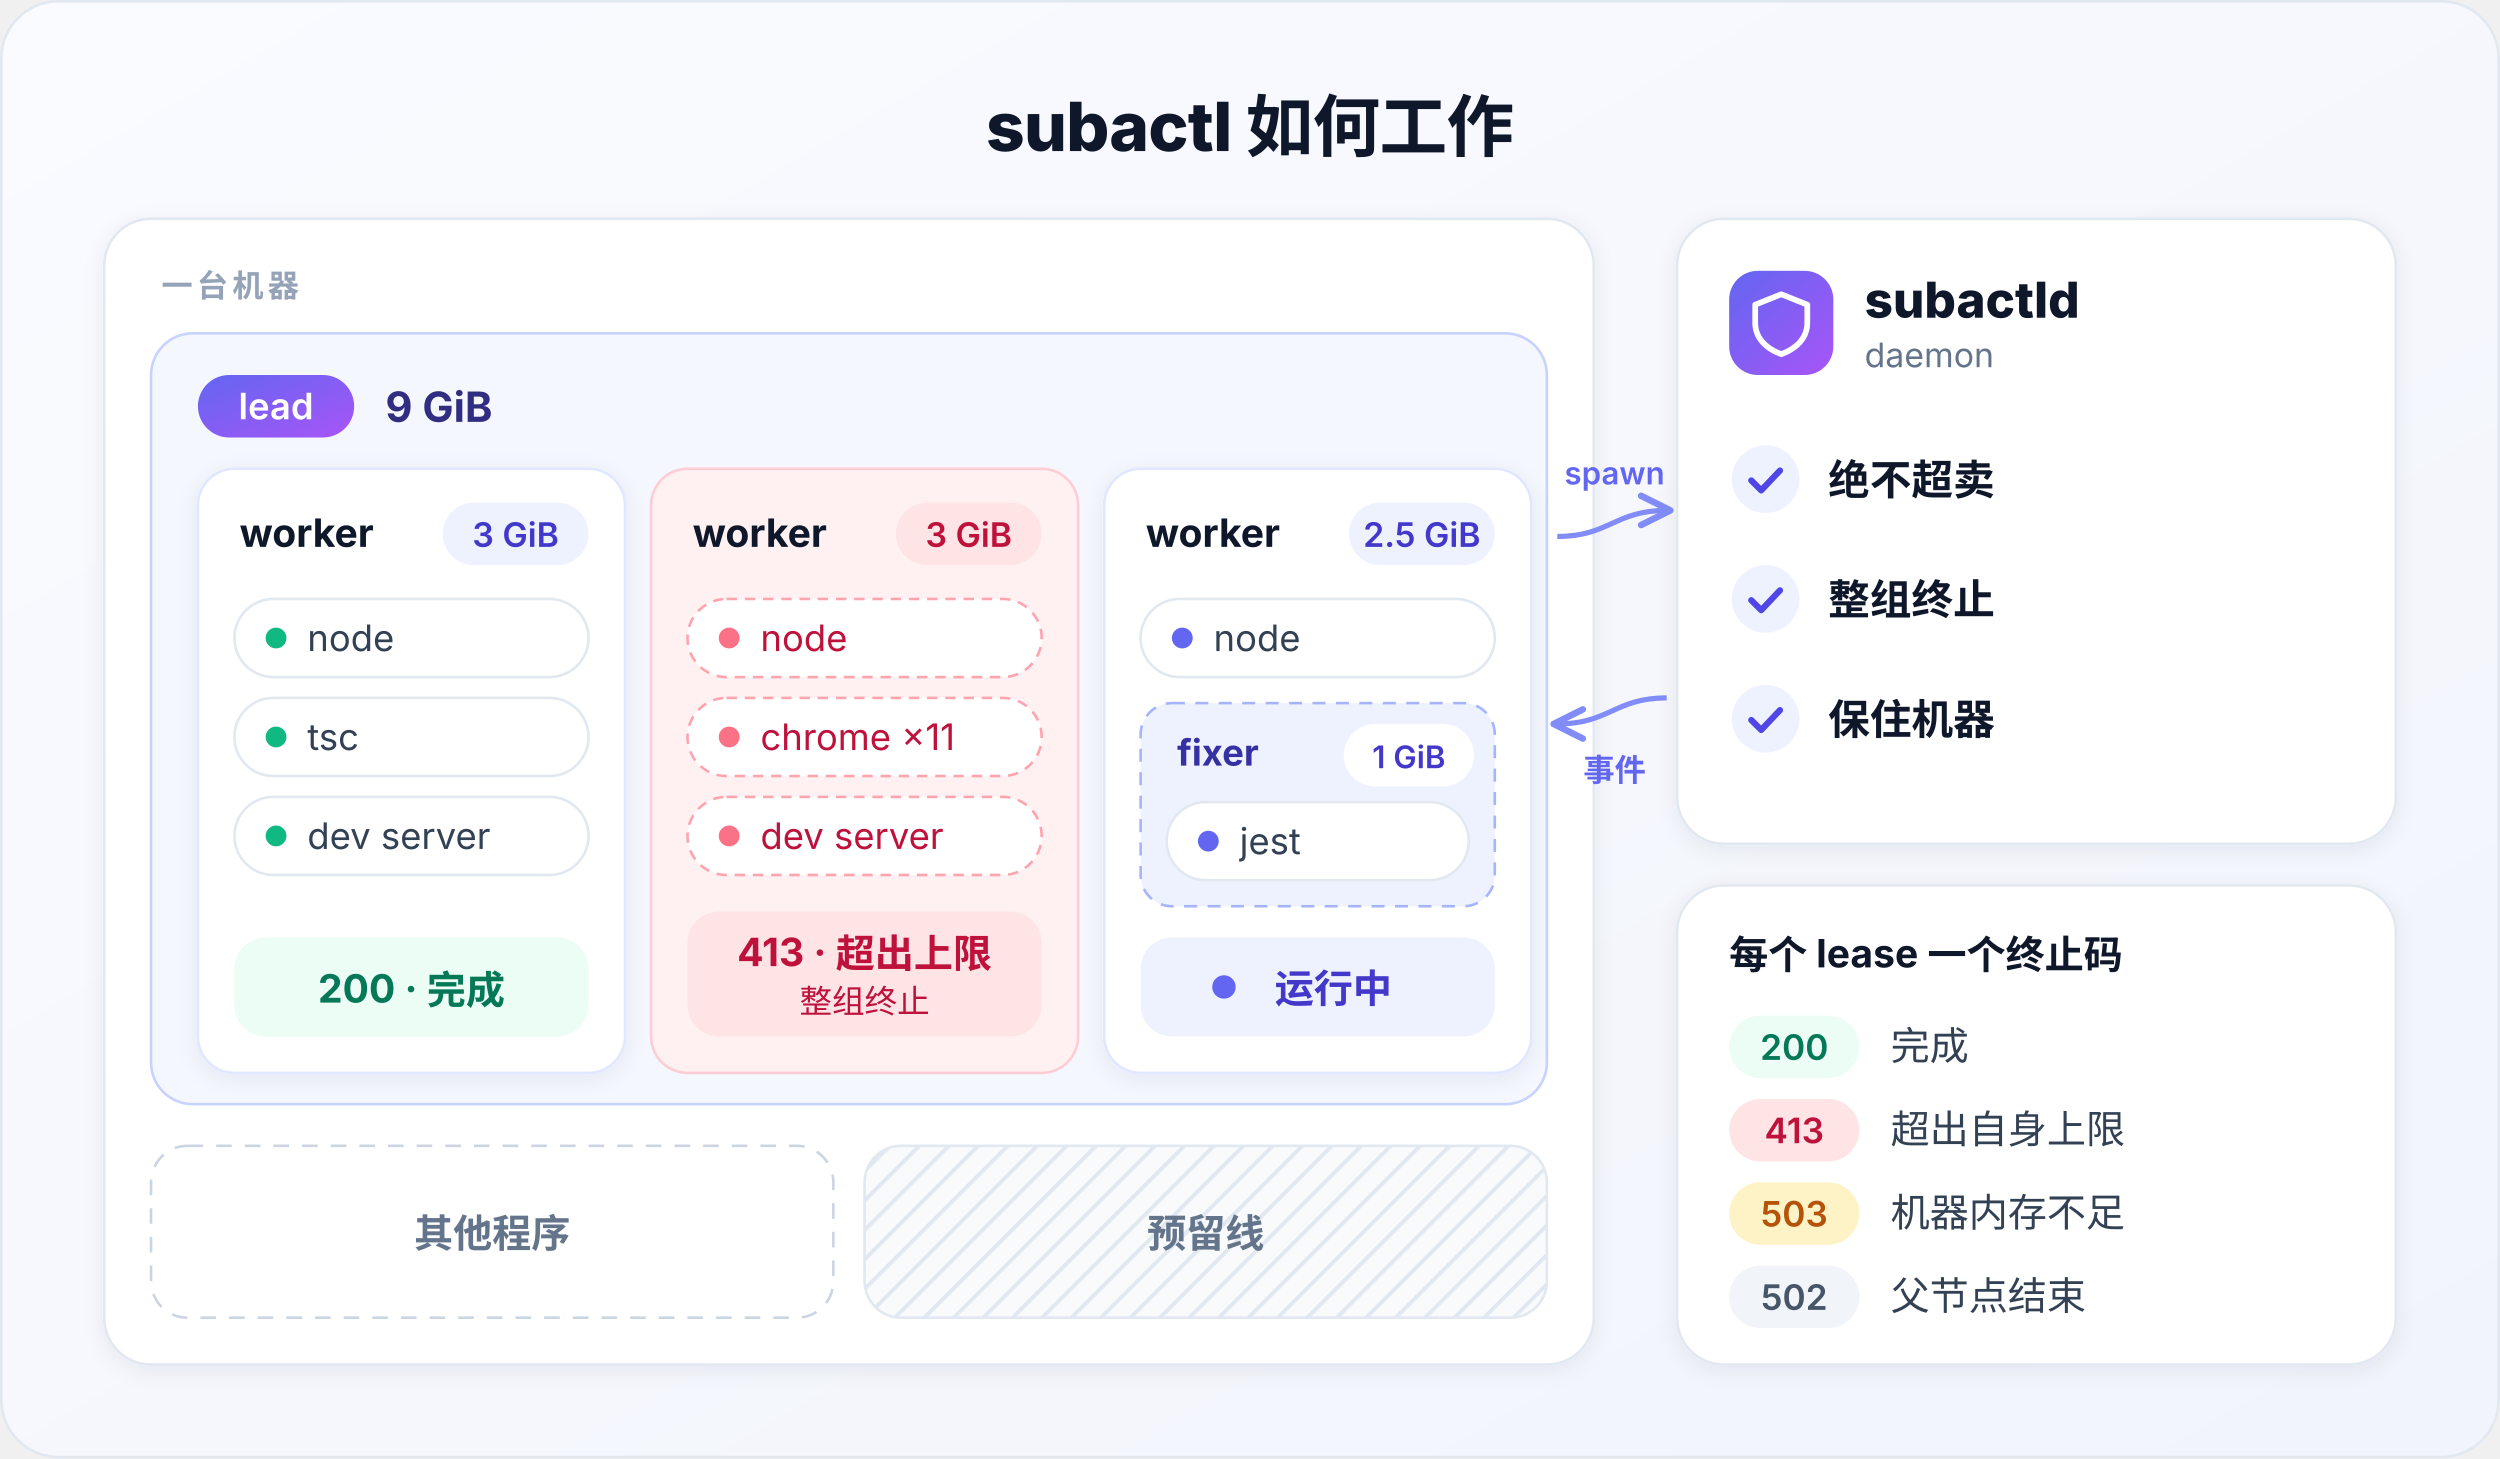
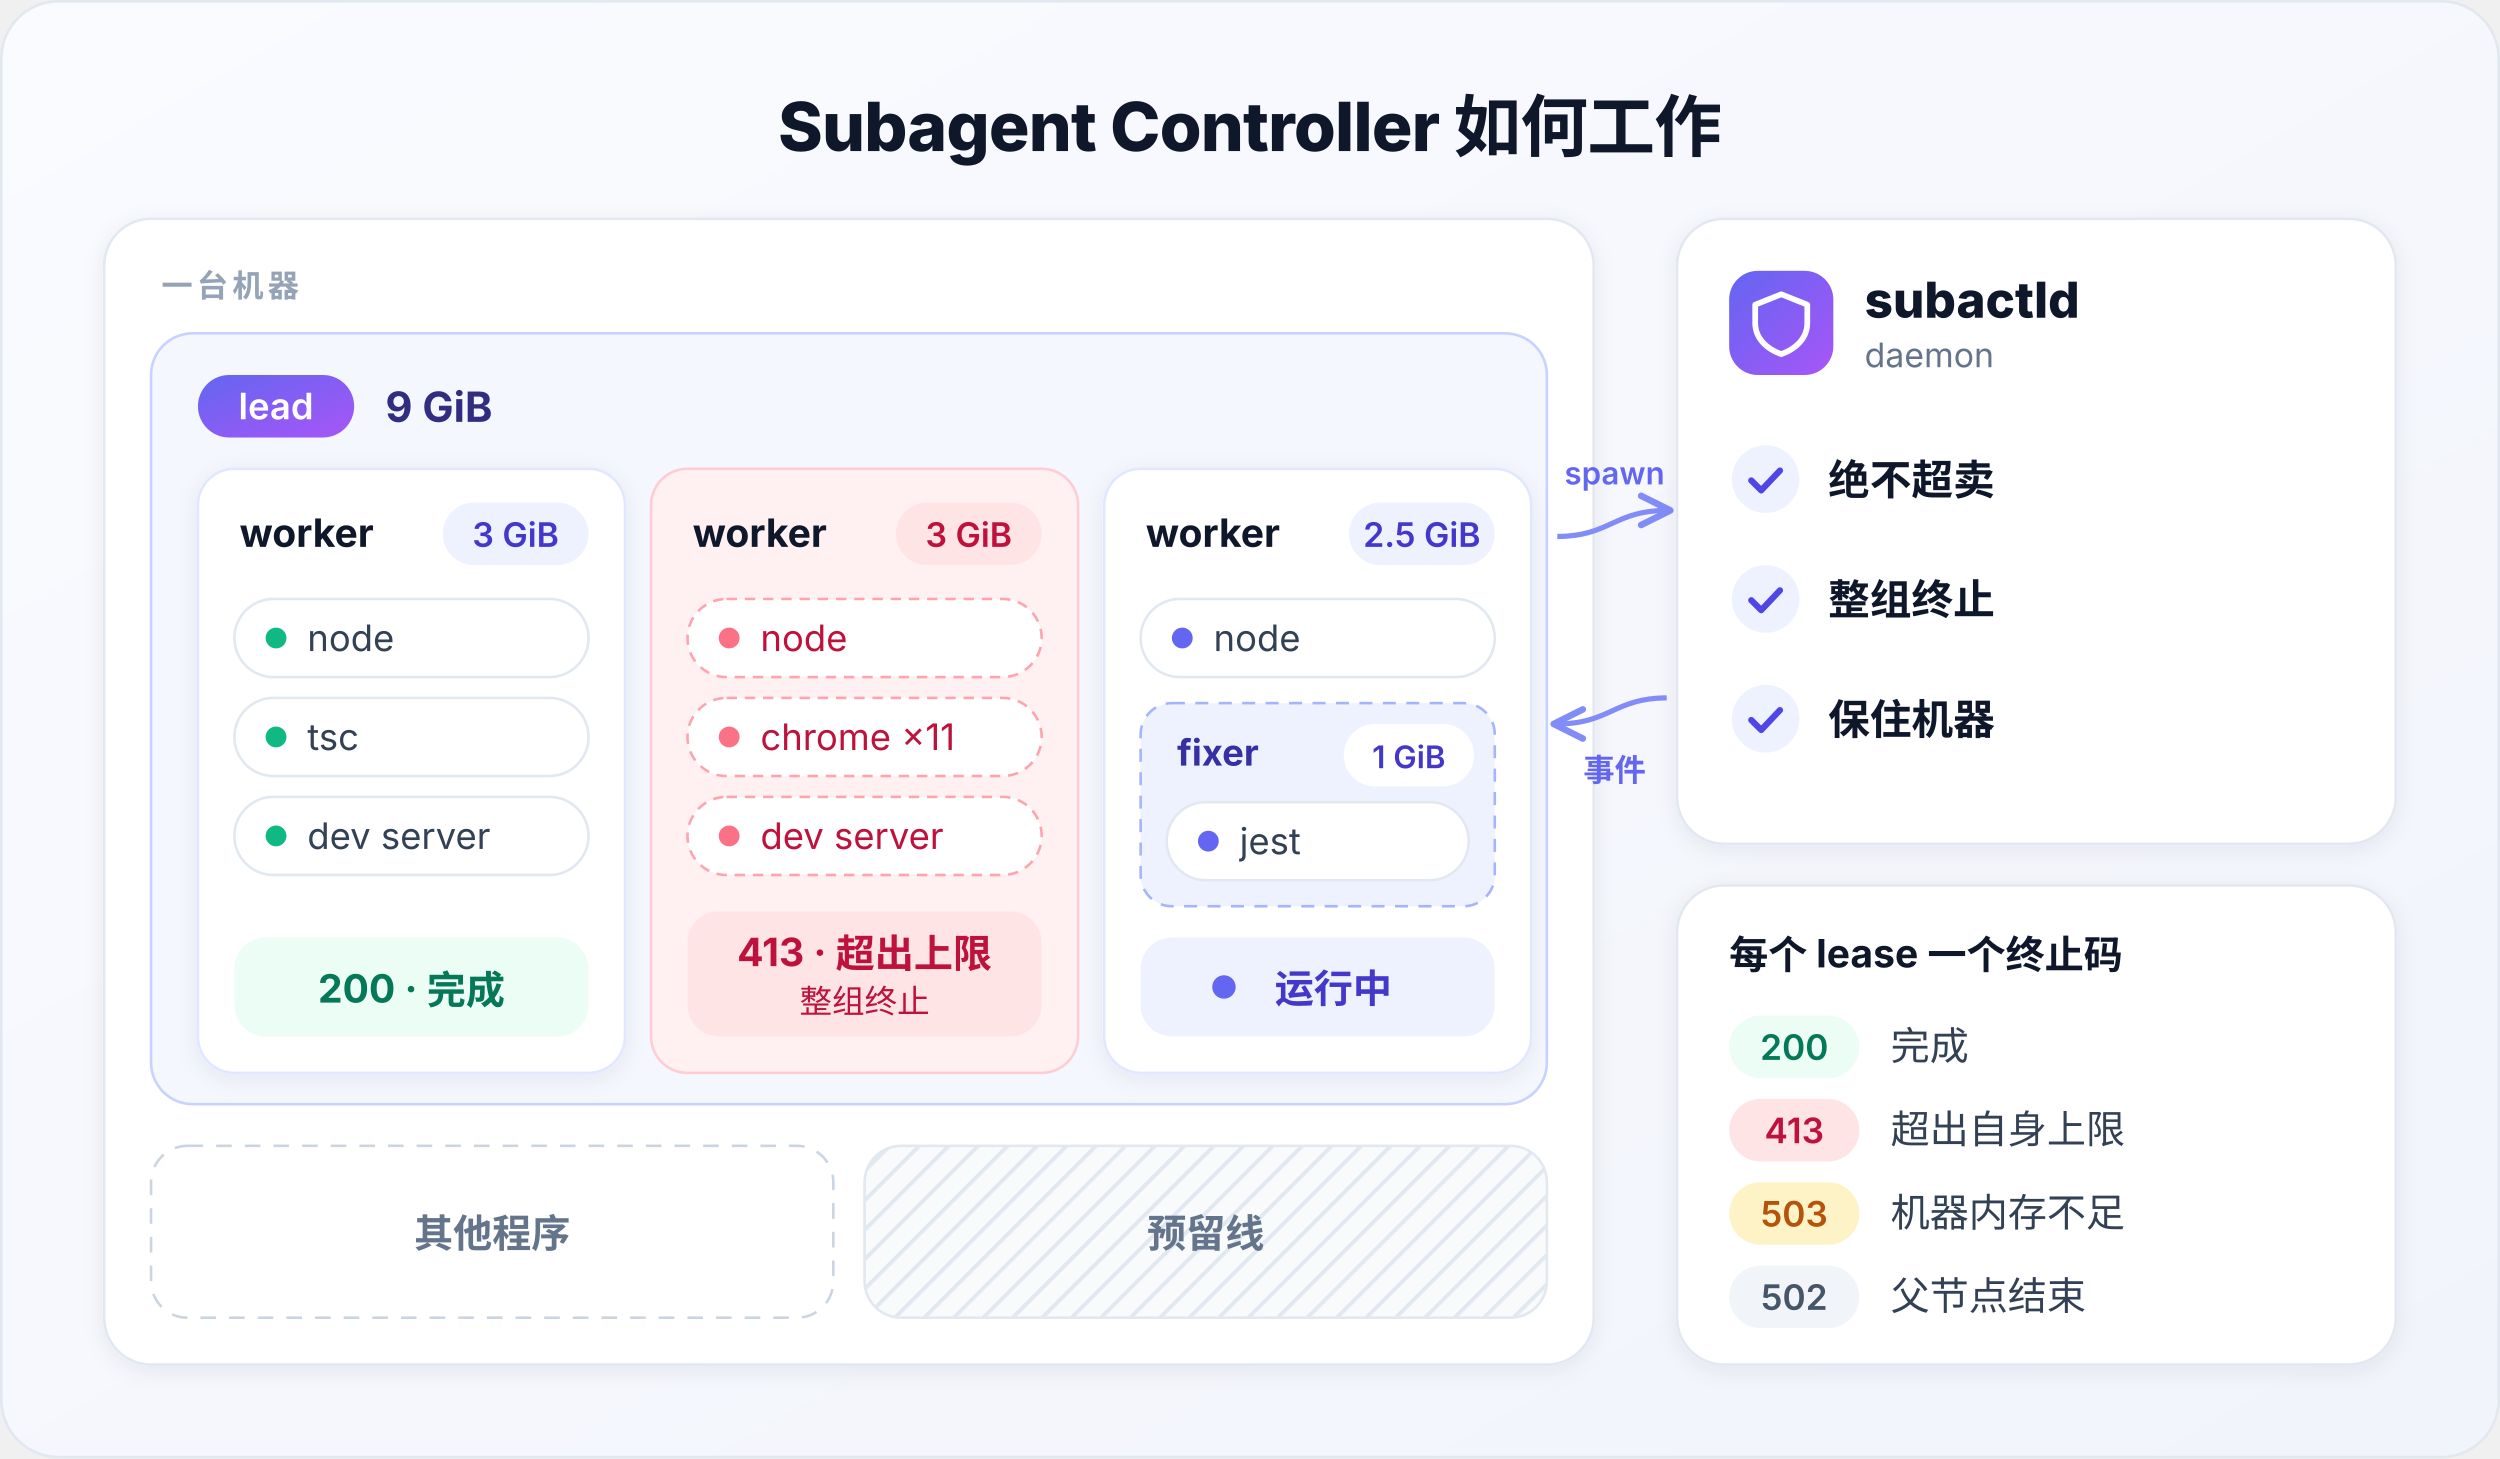
<svg xmlns="http://www.w3.org/2000/svg" width="960" height="560" viewBox="0 0 960 560" font-family="-apple-system, BlinkMacSystemFont, 'Inter', 'Segoe UI', 'PingFang SC', 'Microsoft YaHei', 'Noto Sans CJK SC', Helvetica, Arial, sans-serif">
  <defs>
    <linearGradient id="bg" x1="0" y1="0" x2="1" y2="1">
      <stop offset="0" stop-color="#fafbff" />
      <stop offset="1" stop-color="#f1f4fb" />
    </linearGradient>
    <linearGradient id="brand" x1="0" y1="0" x2="1" y2="1">
      <stop offset="0" stop-color="#6366f1" />
      <stop offset="1" stop-color="#a855f7" />
    </linearGradient>
    <pattern id="hatch" width="8" height="8" patternUnits="userSpaceOnUse" patternTransform="rotate(45)">
      <rect width="8" height="8" fill="#f8fafc" />
      <line x1="0" y1="0" x2="0" y2="8" stroke="#e2e8f0" stroke-width="3" />
    </pattern>
    <filter id="soft" x="-10%" y="-10%" width="120%" height="130%">
      <feDropShadow dx="0" dy="2" stdDeviation="4" flood-color="#1e293b" flood-opacity="0.07" />
    </filter>
    <marker id="tip" viewBox="0 0 10 10" refX="8" refY="5" markerWidth="7" markerHeight="7" orient="auto">
      <path d="M1,1 L9,5 L1,9" fill="none" stroke="#818cf8" stroke-width="1.8" stroke-linecap="round" stroke-linejoin="round" />
    </marker>
  </defs>
  <rect x="0.5" y="0.5" width="959" height="559" rx="22" fill="url(#bg)" stroke="#e2e8f0" />
-   <text x="480" y="58" font-size="26" font-weight="800" fill="#0f172a" letter-spacing="-0.3" text-anchor="middle">subactl 如何工作</text>
+   <text x="480" y="58" font-size="26" font-weight="800" fill="#0f172a" letter-spacing="-0.3" text-anchor="middle">Subagent Controller 如何工作</text>
  <rect x="40" y="84" width="572" height="440" rx="18" fill="#ffffff" stroke="#e2e8f0" filter="url(#soft)" />
  <text x="62" y="114" font-size="12" font-weight="700" fill="#94a3b8" letter-spacing="1.6">一台机器</text>
  <rect x="58" y="128" width="536" height="296" rx="16" fill="#f5f7ff" stroke="#c7d2fe" />
  <rect x="76" y="144" width="60" height="24" rx="12" fill="url(#brand)" />
  <text x="106.0" y="161" font-size="14" font-weight="600" fill="#ffffff" text-anchor="middle">lead</text>
  <text x="148" y="162" font-size="16" font-weight="700" fill="#312e81">9 GiB</text>
  <rect x="76" y="180" width="164" height="232" rx="14" fill="#ffffff" stroke="#e0e7ff" filter="url(#soft)" />
  <text x="92" y="210" font-size="15" font-weight="700" fill="#0f172a">worker</text>
  <rect x="170" y="193" width="56" height="24" rx="12" fill="#eef2ff" />
  <text x="198.0" y="210" font-size="13" font-weight="600" fill="#4338ca" text-anchor="middle">3 GiB</text>
  <rect x="90" y="230" width="136" height="30" rx="15" fill="#ffffff" stroke="#e2e8f0" />
  <circle cx="106" cy="245" r="4" fill="#10b981" />
  <text x="118" y="250" font-size="14" fill="#334155">node</text>
  <rect x="90" y="268" width="136" height="30" rx="15" fill="#ffffff" stroke="#e2e8f0" />
  <circle cx="106" cy="283" r="4" fill="#10b981" />
  <text x="118" y="288" font-size="14" fill="#334155">tsc</text>
  <rect x="90" y="306" width="136" height="30" rx="15" fill="#ffffff" stroke="#e2e8f0" />
  <circle cx="106" cy="321" r="4" fill="#10b981" />
  <text x="118" y="326" font-size="14" fill="#334155">dev server</text>
  <rect x="90" y="360" width="136" height="38" rx="12" fill="#ecfdf5" />
  <text x="158" y="385" font-size="15" font-weight="700" fill="#047857" text-anchor="middle">200 · 完成</text>
  <rect x="250" y="180" width="164" height="232" rx="14" fill="#fff1f2" stroke="#fecdd3" />
  <text x="266" y="210" font-size="15" font-weight="700" fill="#0f172a">worker</text>
  <rect x="344" y="193" width="56" height="24" rx="12" fill="#ffe4e6" />
  <text x="372.0" y="210" font-size="13" font-weight="600" fill="#be123c" text-anchor="middle">3 GiB</text>
  <rect x="264" y="230" width="136" height="30" rx="15" fill="#ffffff" stroke="#fda4af" stroke-dasharray="4 3" />
  <circle cx="280" cy="245" r="4" fill="#fb7185" />
  <text x="292" y="250" font-size="14" fill="#be123c">node</text>
  <rect x="264" y="268" width="136" height="30" rx="15" fill="#ffffff" stroke="#fda4af" stroke-dasharray="4 3" />
  <circle cx="280" cy="283" r="4" fill="#fb7185" />
  <text x="292" y="288" font-size="14" fill="#be123c">chrome ×11</text>
  <rect x="264" y="306" width="136" height="30" rx="15" fill="#ffffff" stroke="#fda4af" stroke-dasharray="4 3" />
  <circle cx="280" cy="321" r="4" fill="#fb7185" />
  <text x="292" y="326" font-size="14" fill="#be123c">dev server</text>
  <rect x="264" y="350" width="136" height="48" rx="12" fill="#ffe4e6" />
  <text x="332" y="371" font-size="15" font-weight="700" fill="#be123c" text-anchor="middle">413 · 超出上限</text>
  <text x="332" y="389" font-size="12.5" fill="#be123c" text-anchor="middle">整组终止</text>
  <rect x="424" y="180" width="164" height="232" rx="14" fill="#ffffff" stroke="#e0e7ff" filter="url(#soft)" />
  <text x="440" y="210" font-size="15" font-weight="700" fill="#0f172a">worker</text>
  <rect x="518" y="193" width="56" height="24" rx="12" fill="#eef2ff" />
  <text x="546.0" y="210" font-size="13" font-weight="600" fill="#4338ca" text-anchor="middle">2.5 GiB</text>
  <rect x="438" y="230" width="136" height="30" rx="15" fill="#ffffff" stroke="#e2e8f0" />
  <circle cx="454" cy="245" r="4" fill="#6366f1" />
  <text x="466" y="250" font-size="14" fill="#334155">node</text>
  <rect x="438" y="270" width="136" height="78" rx="12" fill="#eef2ff" stroke="#a5b4fc" stroke-dasharray="5 4" />
  <text x="452" y="294" font-size="14" font-weight="700" fill="#3730a3">fixer</text>
  <rect x="516" y="278" width="50" height="24" rx="12" fill="#ffffff" />
  <text x="541.0" y="295" font-size="12" font-weight="600" fill="#4338ca" text-anchor="middle">1 GiB</text>
  <rect x="448" y="308" width="116" height="30" rx="15" fill="#ffffff" stroke="#e2e8f0" />
  <circle cx="464" cy="323" r="4" fill="#6366f1" />
  <text x="476" y="328" font-size="14" fill="#334155">jest</text>
  <rect x="438" y="360" width="136" height="38" rx="12" fill="#eef2ff" />
  <circle cx="470" cy="379" r="4.5" fill="#6366f1" />
  <text x="512" y="385" font-size="15" font-weight="700" fill="#4338ca" text-anchor="middle">运行中</text>
  <rect x="58" y="440" width="262" height="66" rx="14" fill="#ffffff" stroke="#cbd5e1" stroke-dasharray="6 5" />
  <text x="189" y="479" font-size="15" font-weight="600" fill="#64748b" text-anchor="middle">其他程序</text>
  <rect x="332" y="440" width="262" height="66" rx="14" fill="url(#hatch)" stroke="#e2e8f0" />
  <text x="463" y="479" font-size="15" font-weight="600" fill="#64748b" text-anchor="middle">预留线</text>
  <path d="M598,206 C618,206 620,196 640,196" fill="none" stroke="#818cf8" stroke-width="2" marker-end="url(#tip)" />
  <text x="620" y="186" font-size="12" font-weight="600" fill="#6366f1" text-anchor="middle">spawn</text>
  <path d="M640,268 C620,268 618,278 598,278" fill="none" stroke="#818cf8" stroke-width="2" marker-end="url(#tip)" />
  <text x="620" y="300" font-size="12" font-weight="600" fill="#6366f1" text-anchor="middle">事件</text>
  <rect x="644" y="84" width="276" height="240" rx="18" fill="#ffffff" stroke="#e2e8f0" filter="url(#soft)" />
  <rect x="664" y="104" width="40" height="40" rx="11" fill="url(#brand)" />
  <path d="M684,113 l10,4 v7 c0,6 -4.5,10 -10,12 c-5.5,-2 -10,-6 -10,-12 v-7 z" fill="none" stroke="#ffffff" stroke-width="2.2" stroke-linejoin="round" />
  <text x="716" y="122" font-size="19" font-weight="800" fill="#0f172a">subactld</text>
  <text x="716" y="141" font-size="13" fill="#64748b">daemon</text>
  <circle cx="678" cy="184" r="13" fill="#eef2ff" />
  <path d="M672.5,184.5 l3.8,3.8 l7.2,-7.6" fill="none" stroke="#4f46e5" stroke-width="2.4" stroke-linecap="round" stroke-linejoin="round" />
  <text x="702" y="190" font-size="16" font-weight="600" fill="#0f172a">绝不超卖</text>
  <circle cx="678" cy="230" r="13" fill="#eef2ff" />
  <path d="M672.5,230.5 l3.8,3.8 l7.2,-7.6" fill="none" stroke="#4f46e5" stroke-width="2.4" stroke-linecap="round" stroke-linejoin="round" />
  <text x="702" y="236" font-size="16" font-weight="600" fill="#0f172a">整组终止</text>
  <circle cx="678" cy="276" r="13" fill="#eef2ff" />
  <path d="M672.5,276.5 l3.8,3.8 l7.2,-7.6" fill="none" stroke="#4f46e5" stroke-width="2.4" stroke-linecap="round" stroke-linejoin="round" />
  <text x="702" y="282" font-size="16" font-weight="600" fill="#0f172a">保住机器</text>
  <rect x="644" y="340" width="276" height="184" rx="18" fill="#ffffff" stroke="#e2e8f0" filter="url(#soft)" />
  <text x="664" y="372" font-size="15" font-weight="700" fill="#0f172a">每个 lease 一个终止码</text>
  <rect x="664" y="390" width="50" height="24" rx="12" fill="#ecfdf5" />
  <text x="689.0" y="407" font-size="13.5" font-weight="600" fill="#047857" text-anchor="middle">200</text>
  <text x="726" y="407" font-size="15" fill="#334155">完成</text>
  <rect x="664" y="422" width="50" height="24" rx="12" fill="#ffe4e6" />
  <text x="689.0" y="439" font-size="13.5" font-weight="600" fill="#be123c" text-anchor="middle">413</text>
  <text x="726" y="439" font-size="15" fill="#334155">超出自身上限</text>
  <rect x="664" y="454" width="50" height="24" rx="12" fill="#fef3c7" />
  <text x="689.0" y="471" font-size="13.5" font-weight="600" fill="#b45309" text-anchor="middle">503</text>
  <text x="726" y="471" font-size="15" fill="#334155">机器内存不足</text>
  <rect x="664" y="486" width="50" height="24" rx="12" fill="#f1f5f9" />
  <text x="689.0" y="503" font-size="13.5" font-weight="600" fill="#475569" text-anchor="middle">502</text>
  <text x="726" y="503" font-size="15" fill="#334155">父节点结束</text>
</svg>
